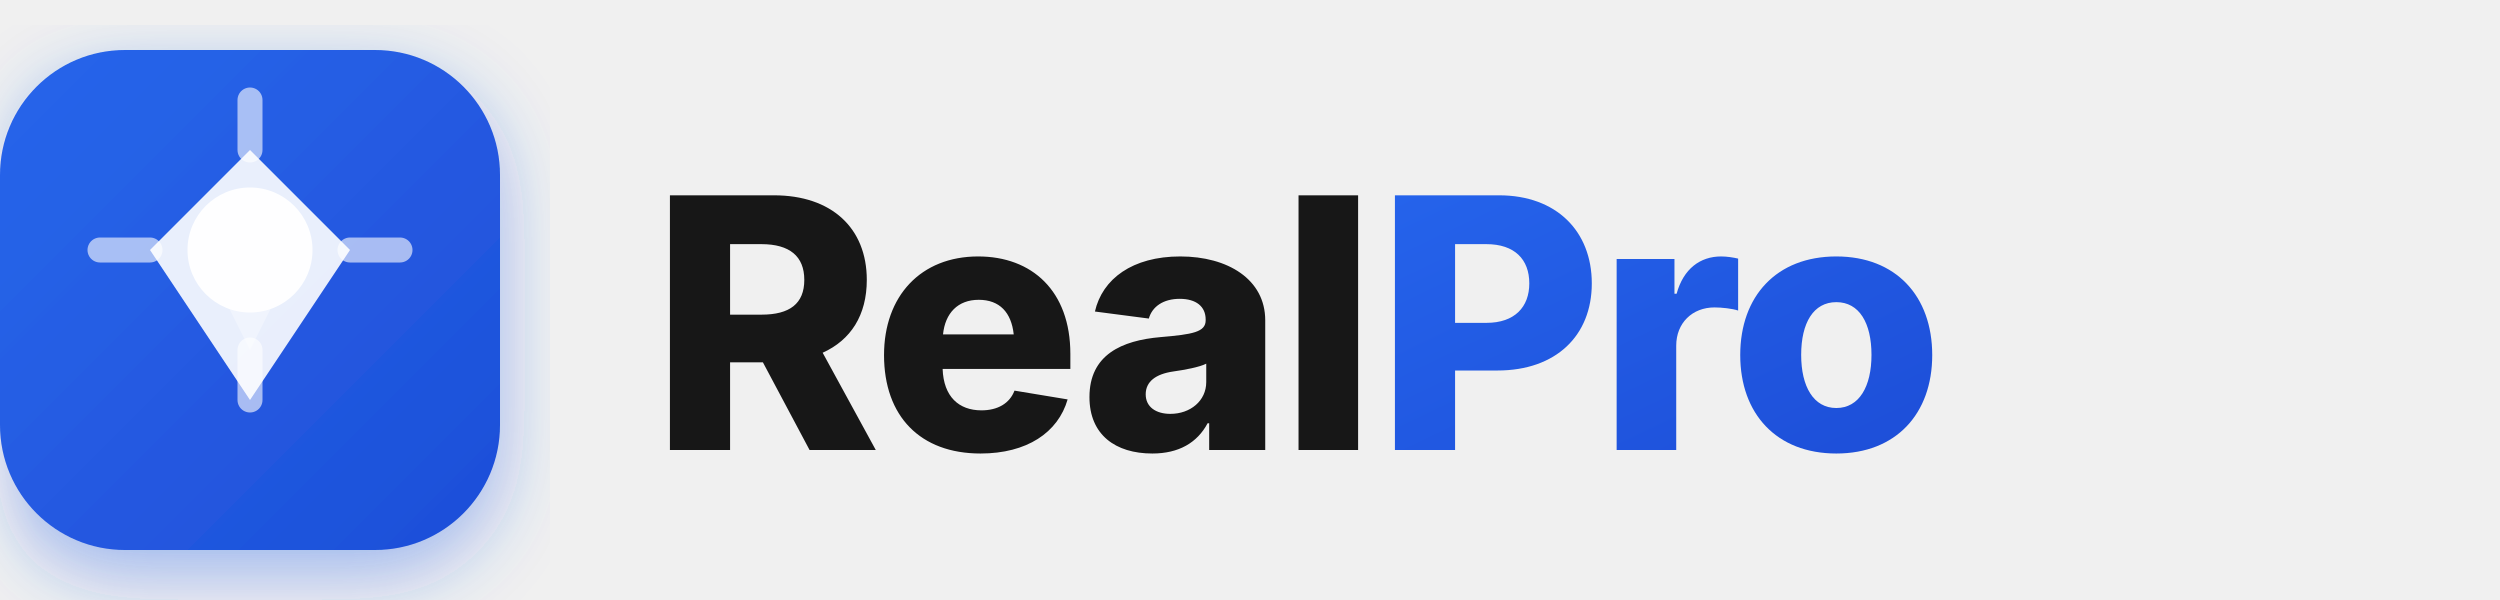
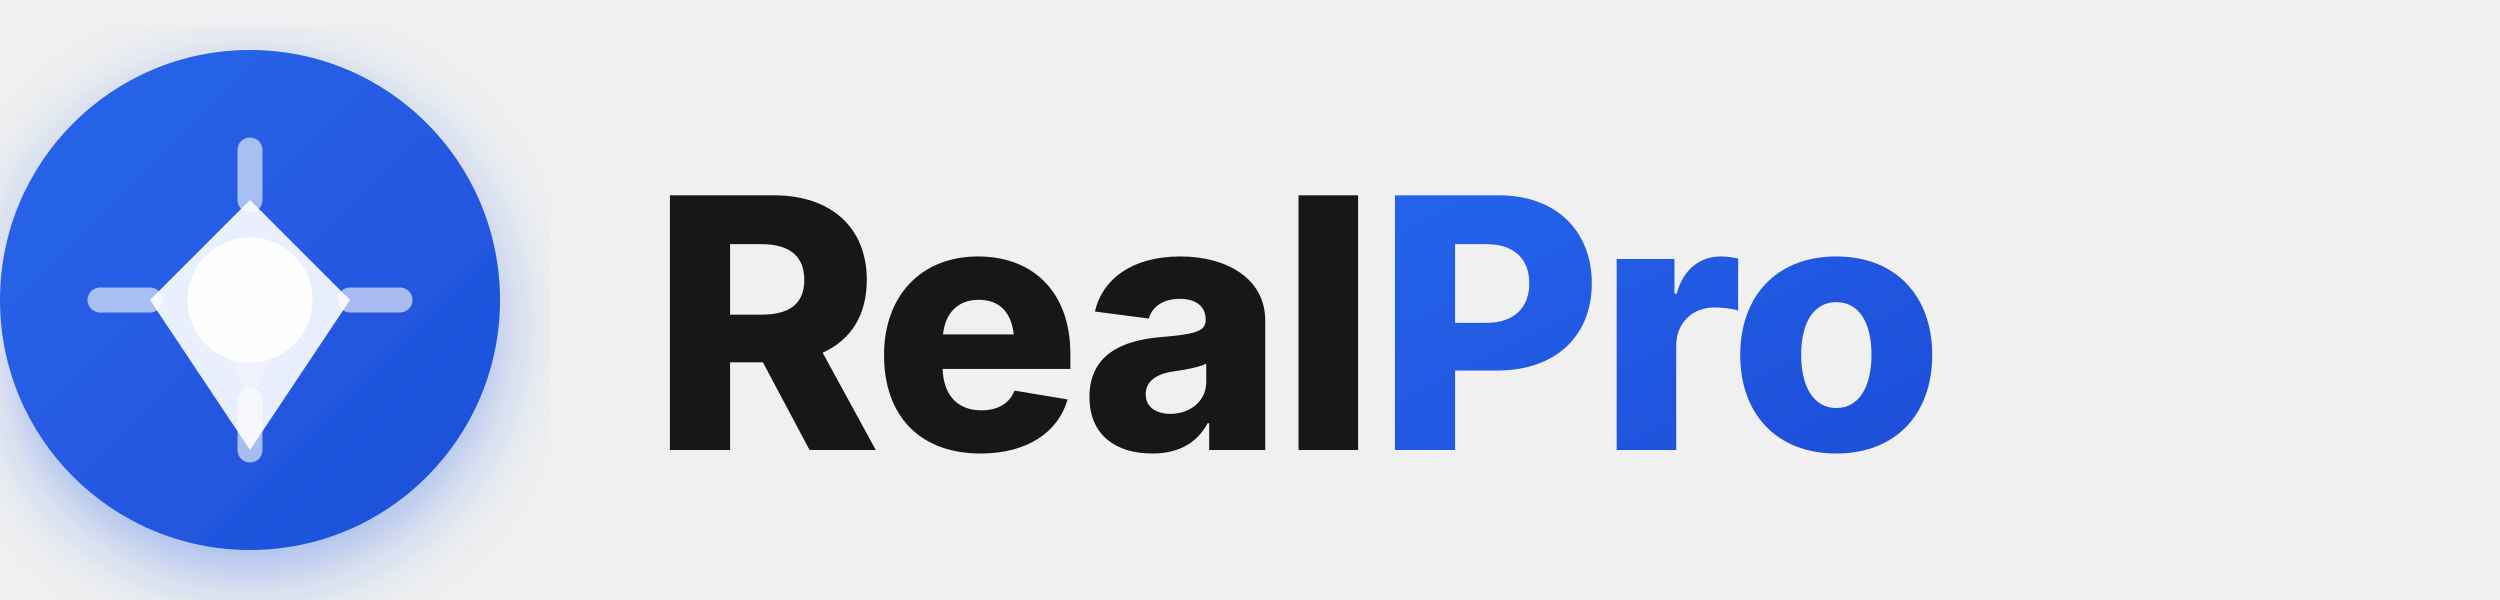
<svg xmlns="http://www.w3.org/2000/svg" width="200" height="48" viewBox="0 0 200 48" fill="none">
  <defs>
    <linearGradient id="iconGradient" x1="0%" y1="0%" x2="100%" y2="100%">
      <stop offset="0%" style="stop-color:#2563eb;stop-opacity:1" />
      <stop offset="100%" style="stop-color:#1d4ed8;stop-opacity:1" />
    </linearGradient>
    <linearGradient id="textGradient" x1="0%" y1="0%" x2="100%" y2="100%">
      <stop offset="0%" style="stop-color:#2563eb;stop-opacity:1" />
      <stop offset="100%" style="stop-color:#1d4ed8;stop-opacity:1" />
    </linearGradient>
    <filter id="shadow">
      <feDropShadow dx="0" dy="2" stdDeviation="3" flood-color="#2563eb" flood-opacity="0.4" />
    </filter>
  </defs>
-   <rect x="0" y="4" width="40" height="40" rx="10" fill="url(#iconGradient)" filter="url(#shadow)" />
-   <path d="M20 12L28 20L20 32L12 20L20 12Z" fill="white" opacity="0.9" />
-   <path d="M20 16L24 20L20 28L16 20L20 16Z" fill="white" opacity="0.3" />
-   <circle cx="20" cy="20" r="5" fill="white" opacity="0.95" />
-   <circle cx="20" cy="20" r="2" fill="white" opacity="0.4" />
-   <path d="M20 12L20 8M28 20L32 20M20 28L20 32M12 20L8 20" stroke="white" stroke-width="2" stroke-linecap="round" opacity="0.6" />
-   <rect x="0" y="4" width="40" height="40" rx="10" fill="url(#shineGradient)" opacity="0.1" />
+   <circle cx="20" cy="24" r="20" fill="url(#iconGradient)" filter="url(#shadow)" />
+   <path d="M20 16L28 24L20 36L12 24L20 16Z" fill="white" opacity="0.9" />
+   <path d="M20 20L24 24L20 32L16 24L20 20Z" fill="white" opacity="0.3" />
+   <circle cx="20" cy="24" r="5" fill="white" opacity="0.95" />
+   <circle cx="20" cy="24" r="2" fill="white" opacity="0.4" />
+   <path d="M20 16L20 12M28 24L32 24M20 32L20 36M12 24L8 24" stroke="white" stroke-width="2" stroke-linecap="round" opacity="0.6" />
+   <circle cx="20" cy="24" r="20" fill="url(#shineGradient)" opacity="0.1" />
  <defs>
    <linearGradient id="shineGradient" x1="0%" y1="0%" x2="100%" y2="100%">
      <stop offset="0%" style="stop-color:white;stop-opacity:0.2" />
      <stop offset="100%" style="stop-color:white;stop-opacity:0" />
    </linearGradient>
  </defs>
  <text x="52" y="36" font-family="system-ui, -apple-system, sans-serif" font-size="28" font-weight="800" fill="#171717" letter-spacing="-0.5">Real</text>
  <text x="110" y="36" font-family="system-ui, -apple-system, sans-serif" font-size="28" font-weight="800" fill="url(#textGradient)" letter-spacing="-0.5">Pro</text>
</svg>
